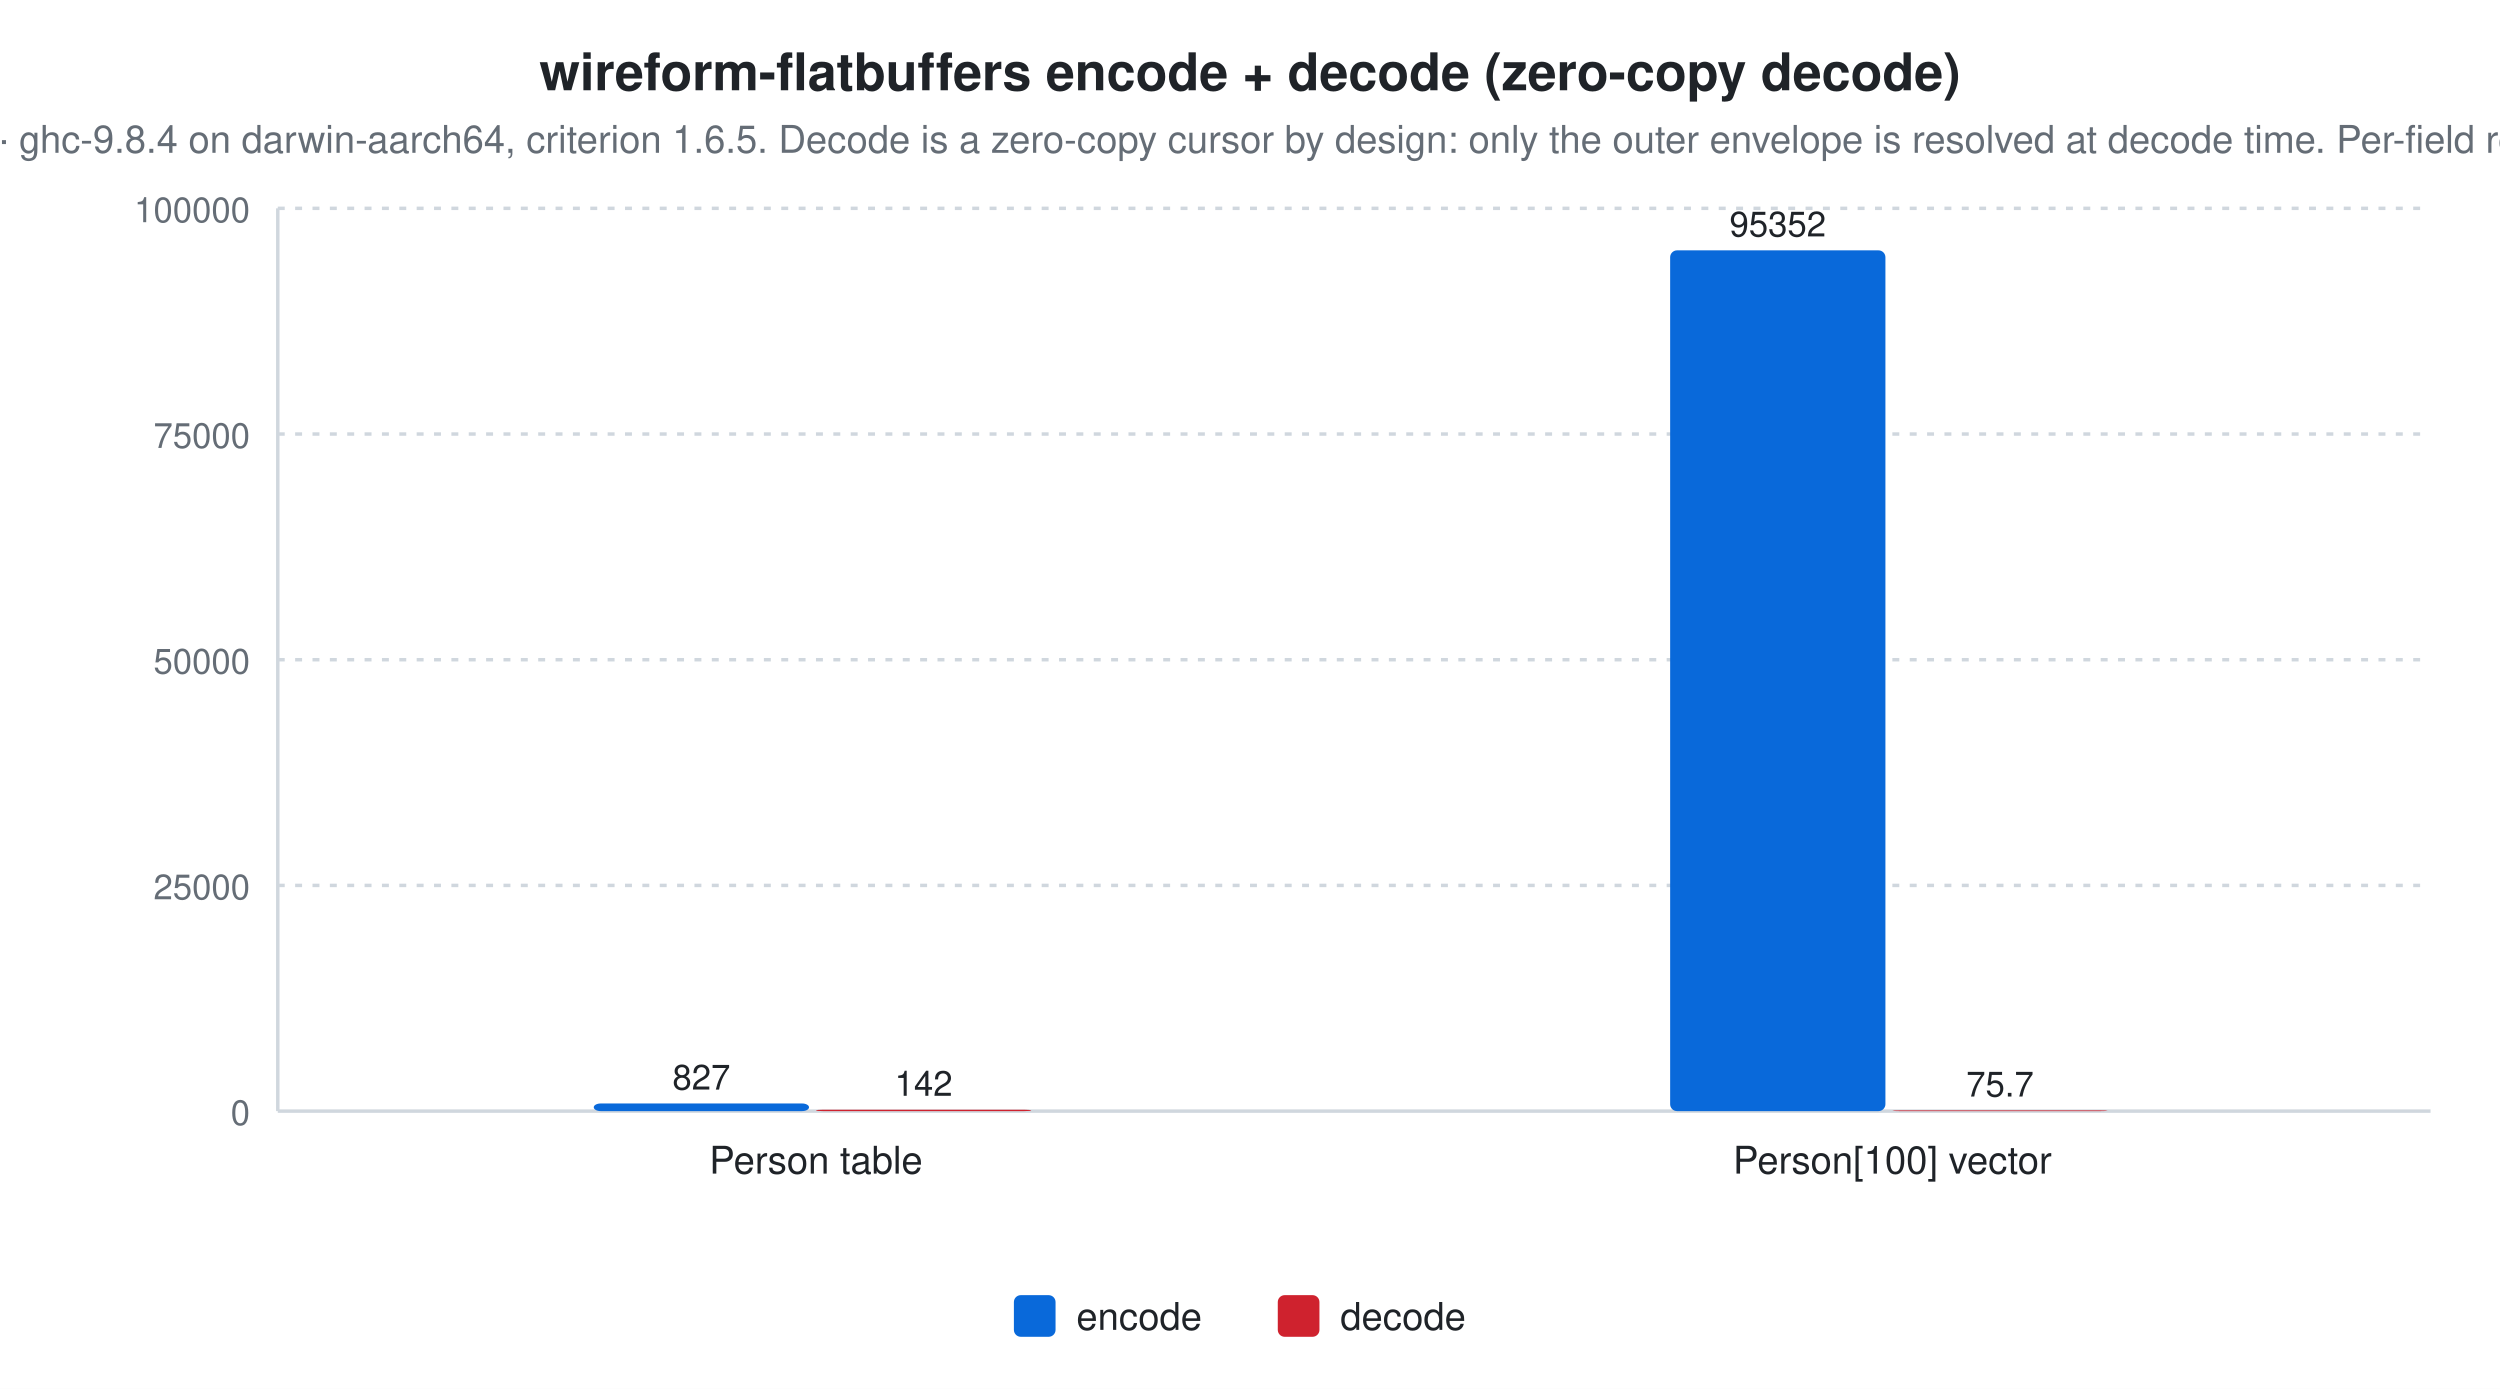
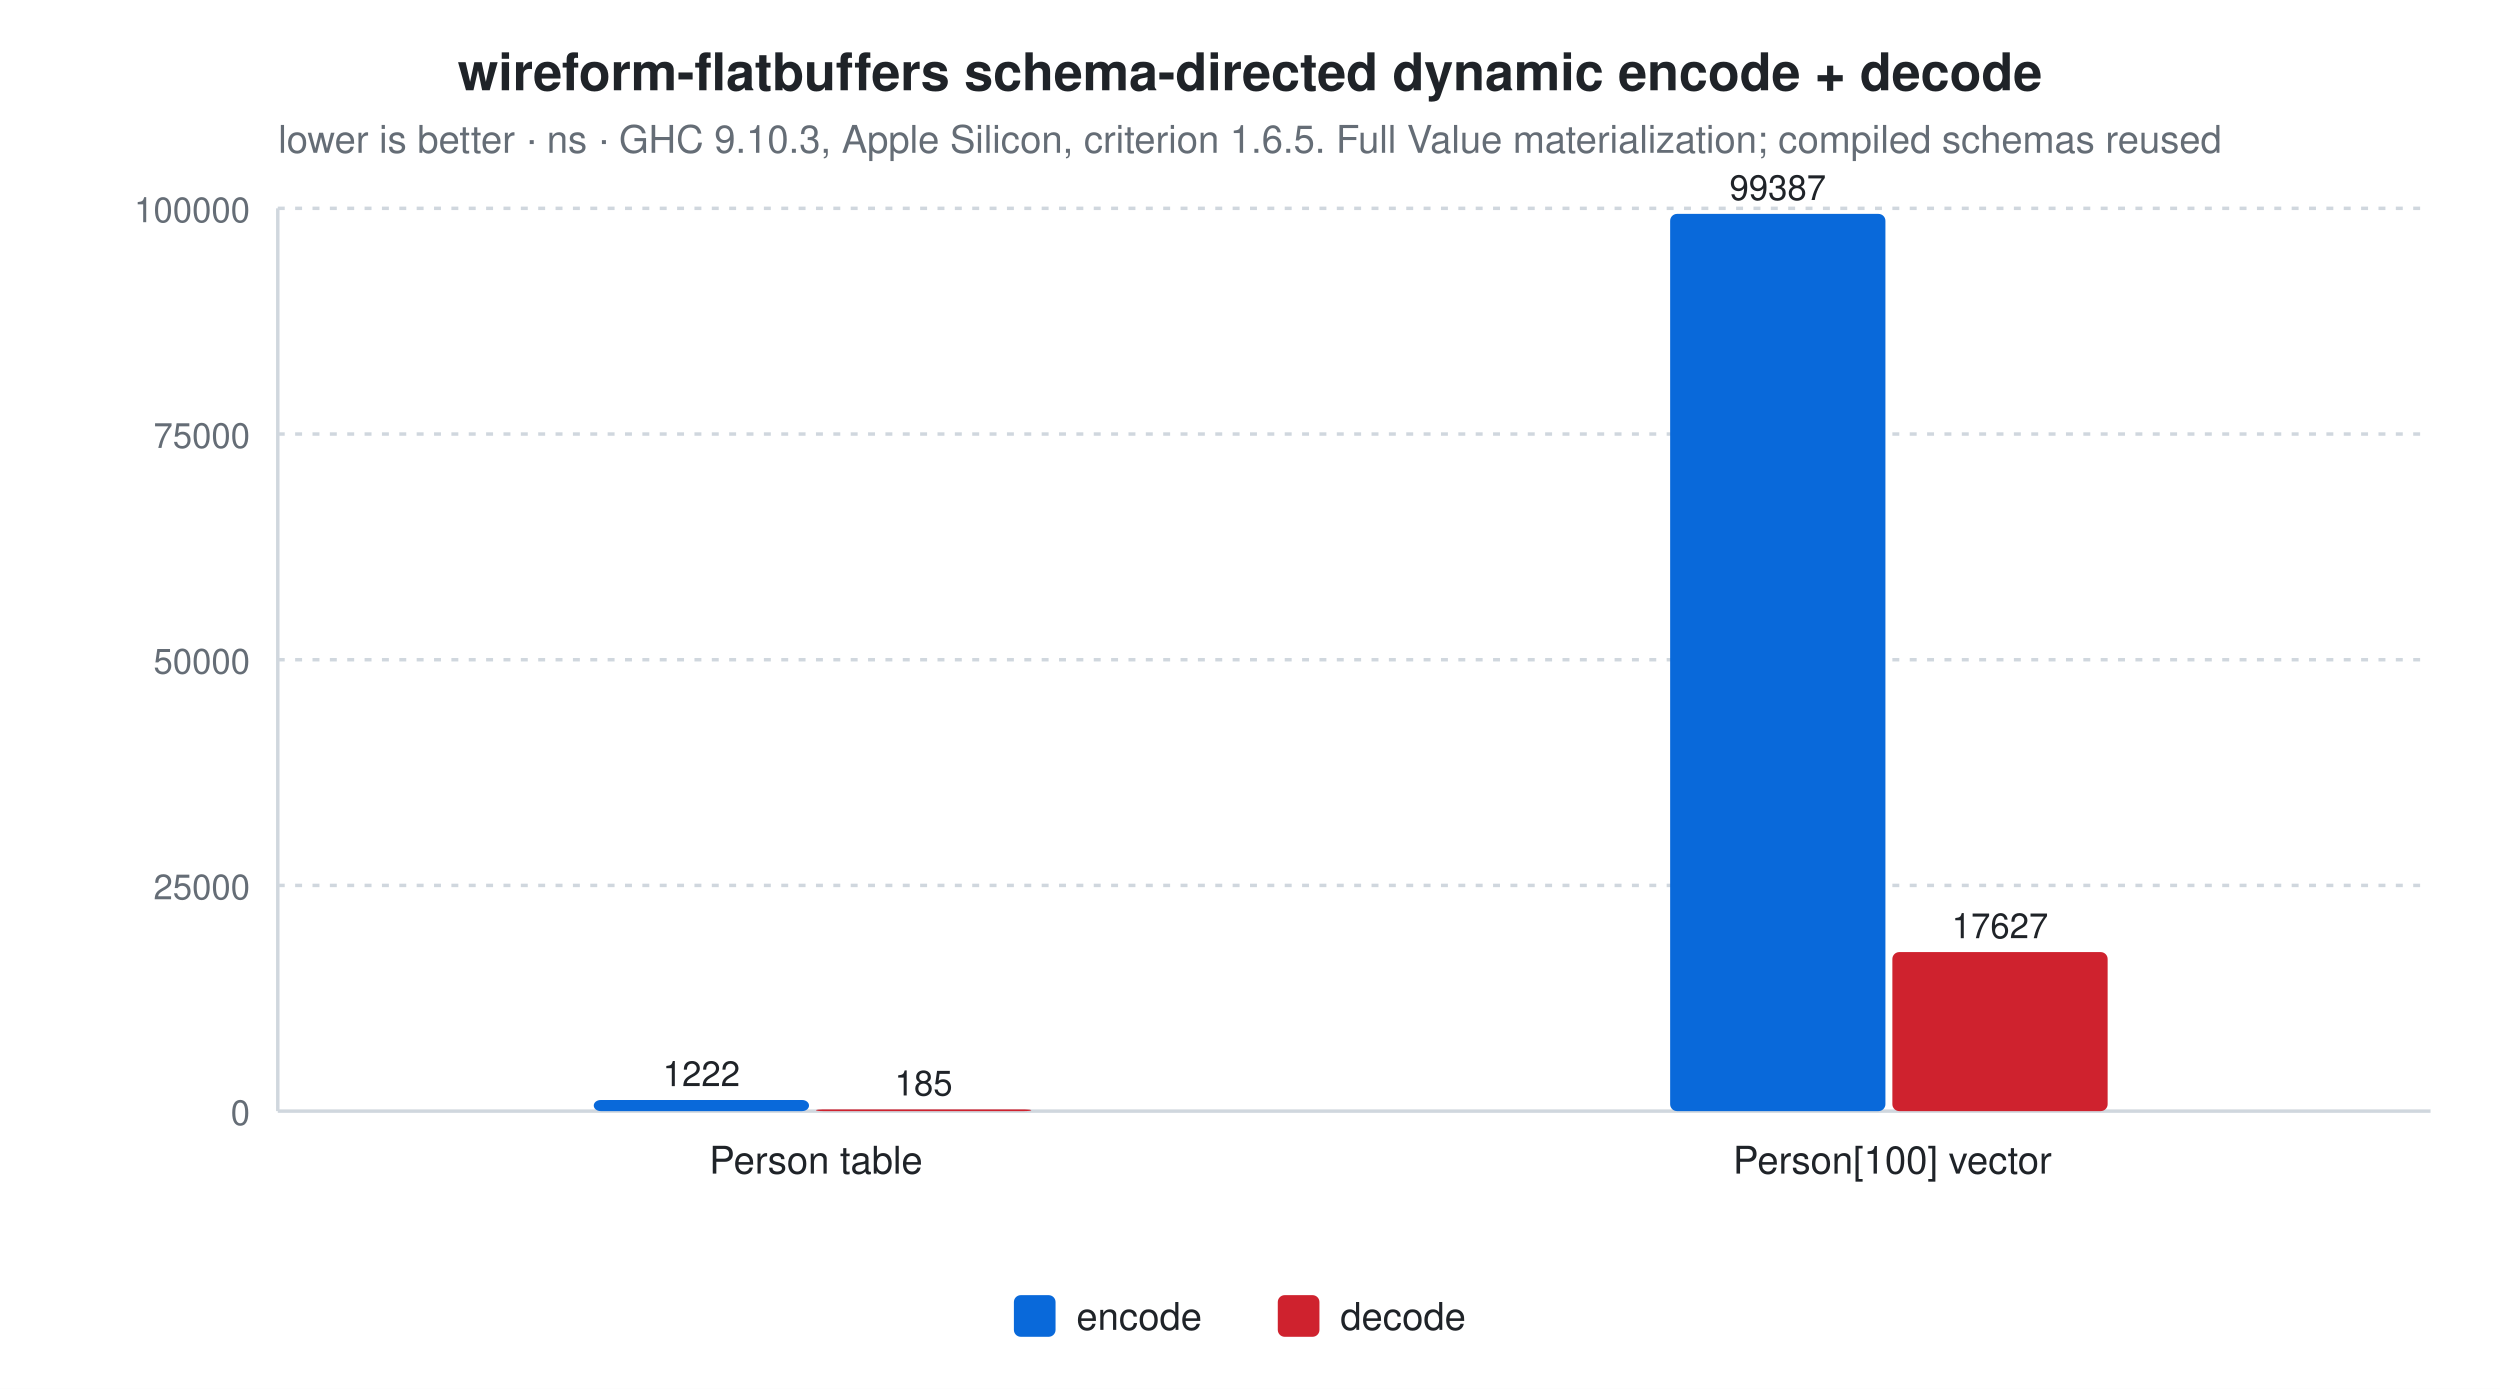
<svg xmlns="http://www.w3.org/2000/svg" viewBox="0 0 720 400" width="720" height="400" font-family="ui-sans-serif, system-ui, -apple-system, BlinkMacSystemFont, &quot;Segoe UI&quot;, Helvetica, Arial, sans-serif" font-size="12">
  <rect x="0" y="0" width="720" height="400" fill="#ffffff" />
-   <text x="360" y="26" text-anchor="middle" font-size="15" font-weight="600" fill="#1f2328">wireform-flatbuffers encode + decode (zero-copy decode)</text>
-   <text x="360" y="44" text-anchor="middle" font-size="11" fill="#656d76">lower is better · ns · ghc-9.8.4 on darwin-aarch64, criterion 1.6.5. Decode is a zero-copy cursor by design: only the outer envelope is resolved at decode time. Per-field reads happen lazily.</text>
+   <text x="360" y="26" text-anchor="middle" font-size="15" font-weight="600" fill="#1f2328">wireform-flatbuffers schema-directed dynamic encode + decode</text>
+   <text x="360" y="44" text-anchor="middle" font-size="11" fill="#656d76">lower is better · ns · GHC 9.10.3, Apple Silicon, criterion 1.6.5. Full Value materialization; compiled schemas reused</text>
  <g stroke="#d0d7de" stroke-width="1">
    <line x1="80" y1="320" x2="700" y2="320" />
    <line x1="80" y1="60" x2="80" y2="320" />
  </g>
  <g>
    <g />
    <text x="72" y="324" text-anchor="end" font-size="10" fill="#656d76">0</text>
    <line x1="80" y1="255" x2="700" y2="255" stroke="#d0d7de" stroke-width="1" stroke-dasharray="2 3" />
    <text x="72" y="259" text-anchor="end" font-size="10" fill="#656d76">25000</text>
    <line x1="80" y1="190" x2="700" y2="190" stroke="#d0d7de" stroke-width="1" stroke-dasharray="2 3" />
    <text x="72" y="194" text-anchor="end" font-size="10" fill="#656d76">50000</text>
    <line x1="80" y1="125" x2="700" y2="125" stroke="#d0d7de" stroke-width="1" stroke-dasharray="2 3" />
    <text x="72" y="129" text-anchor="end" font-size="10" fill="#656d76">75000</text>
    <line x1="80" y1="60" x2="700" y2="60" stroke="#d0d7de" stroke-width="1" stroke-dasharray="2 3" />
    <text x="72" y="64" text-anchor="end" font-size="10" fill="#656d76">100000</text>
  </g>
  <g>
-     <rect x="171" y="317.8" width="62" height="2.2" rx="2" fill="#0969da" />
-     <rect x="235" y="319.6" width="62" height="0.4" rx="2" fill="#cf222e" />
-     <rect x="481" y="72.1" width="62" height="247.9" rx="2" fill="#0969da" />
-     <rect x="545" y="319.8" width="62" height="0.2" rx="2" fill="#cf222e" />
+     <rect x="171" y="316.8" width="62" height="3.2" rx="2" fill="#0969da" />
+     <rect x="235" y="319.5" width="62" height="0.5" rx="2" fill="#cf222e" />
+     <rect x="481" y="61.6" width="62" height="258.4" rx="2" fill="#0969da" />
+     <rect x="545" y="274.2" width="62" height="45.8" rx="2" fill="#cf222e" />
  </g>
  <g>
-     <text x="202" y="313.8" text-anchor="middle" font-size="10" fill="#1f2328">827</text>
-     <text x="266" y="315.6" text-anchor="middle" font-size="10" fill="#1f2328">142</text>
-     <text x="512" y="68.1" text-anchor="middle" font-size="10" fill="#1f2328">95352</text>
-     <text x="576" y="315.8" text-anchor="middle" font-size="10" fill="#1f2328">75.7</text>
+     <text x="202" y="312.8" text-anchor="middle" font-size="10" fill="#1f2328">1222</text>
+     <text x="266" y="315.5" text-anchor="middle" font-size="10" fill="#1f2328">185</text>
+     <text x="512" y="57.6" text-anchor="middle" font-size="10" fill="#1f2328">99387</text>
+     <text x="576" y="270.2" text-anchor="middle" font-size="10" fill="#1f2328">17627</text>
  </g>
  <g>
    <text x="235" y="338" text-anchor="middle" font-size="11" fill="#1f2328">Person table</text>
    <text x="545" y="338" text-anchor="middle" font-size="11" fill="#1f2328">Person[100] vector</text>
  </g>
  <g>
    <g transform="translate(292, 382)">
      <rect x="0" y="-9" width="12" height="12" rx="2" fill="#0969da" />
      <text x="18" y="1" font-size="11" fill="#1f2328">encode</text>
    </g>
    <g transform="translate(368, 382)">
      <rect x="0" y="-9" width="12" height="12" rx="2" fill="#cf222e" />
      <text x="18" y="1" font-size="11" fill="#1f2328">decode</text>
    </g>
  </g>
</svg>
